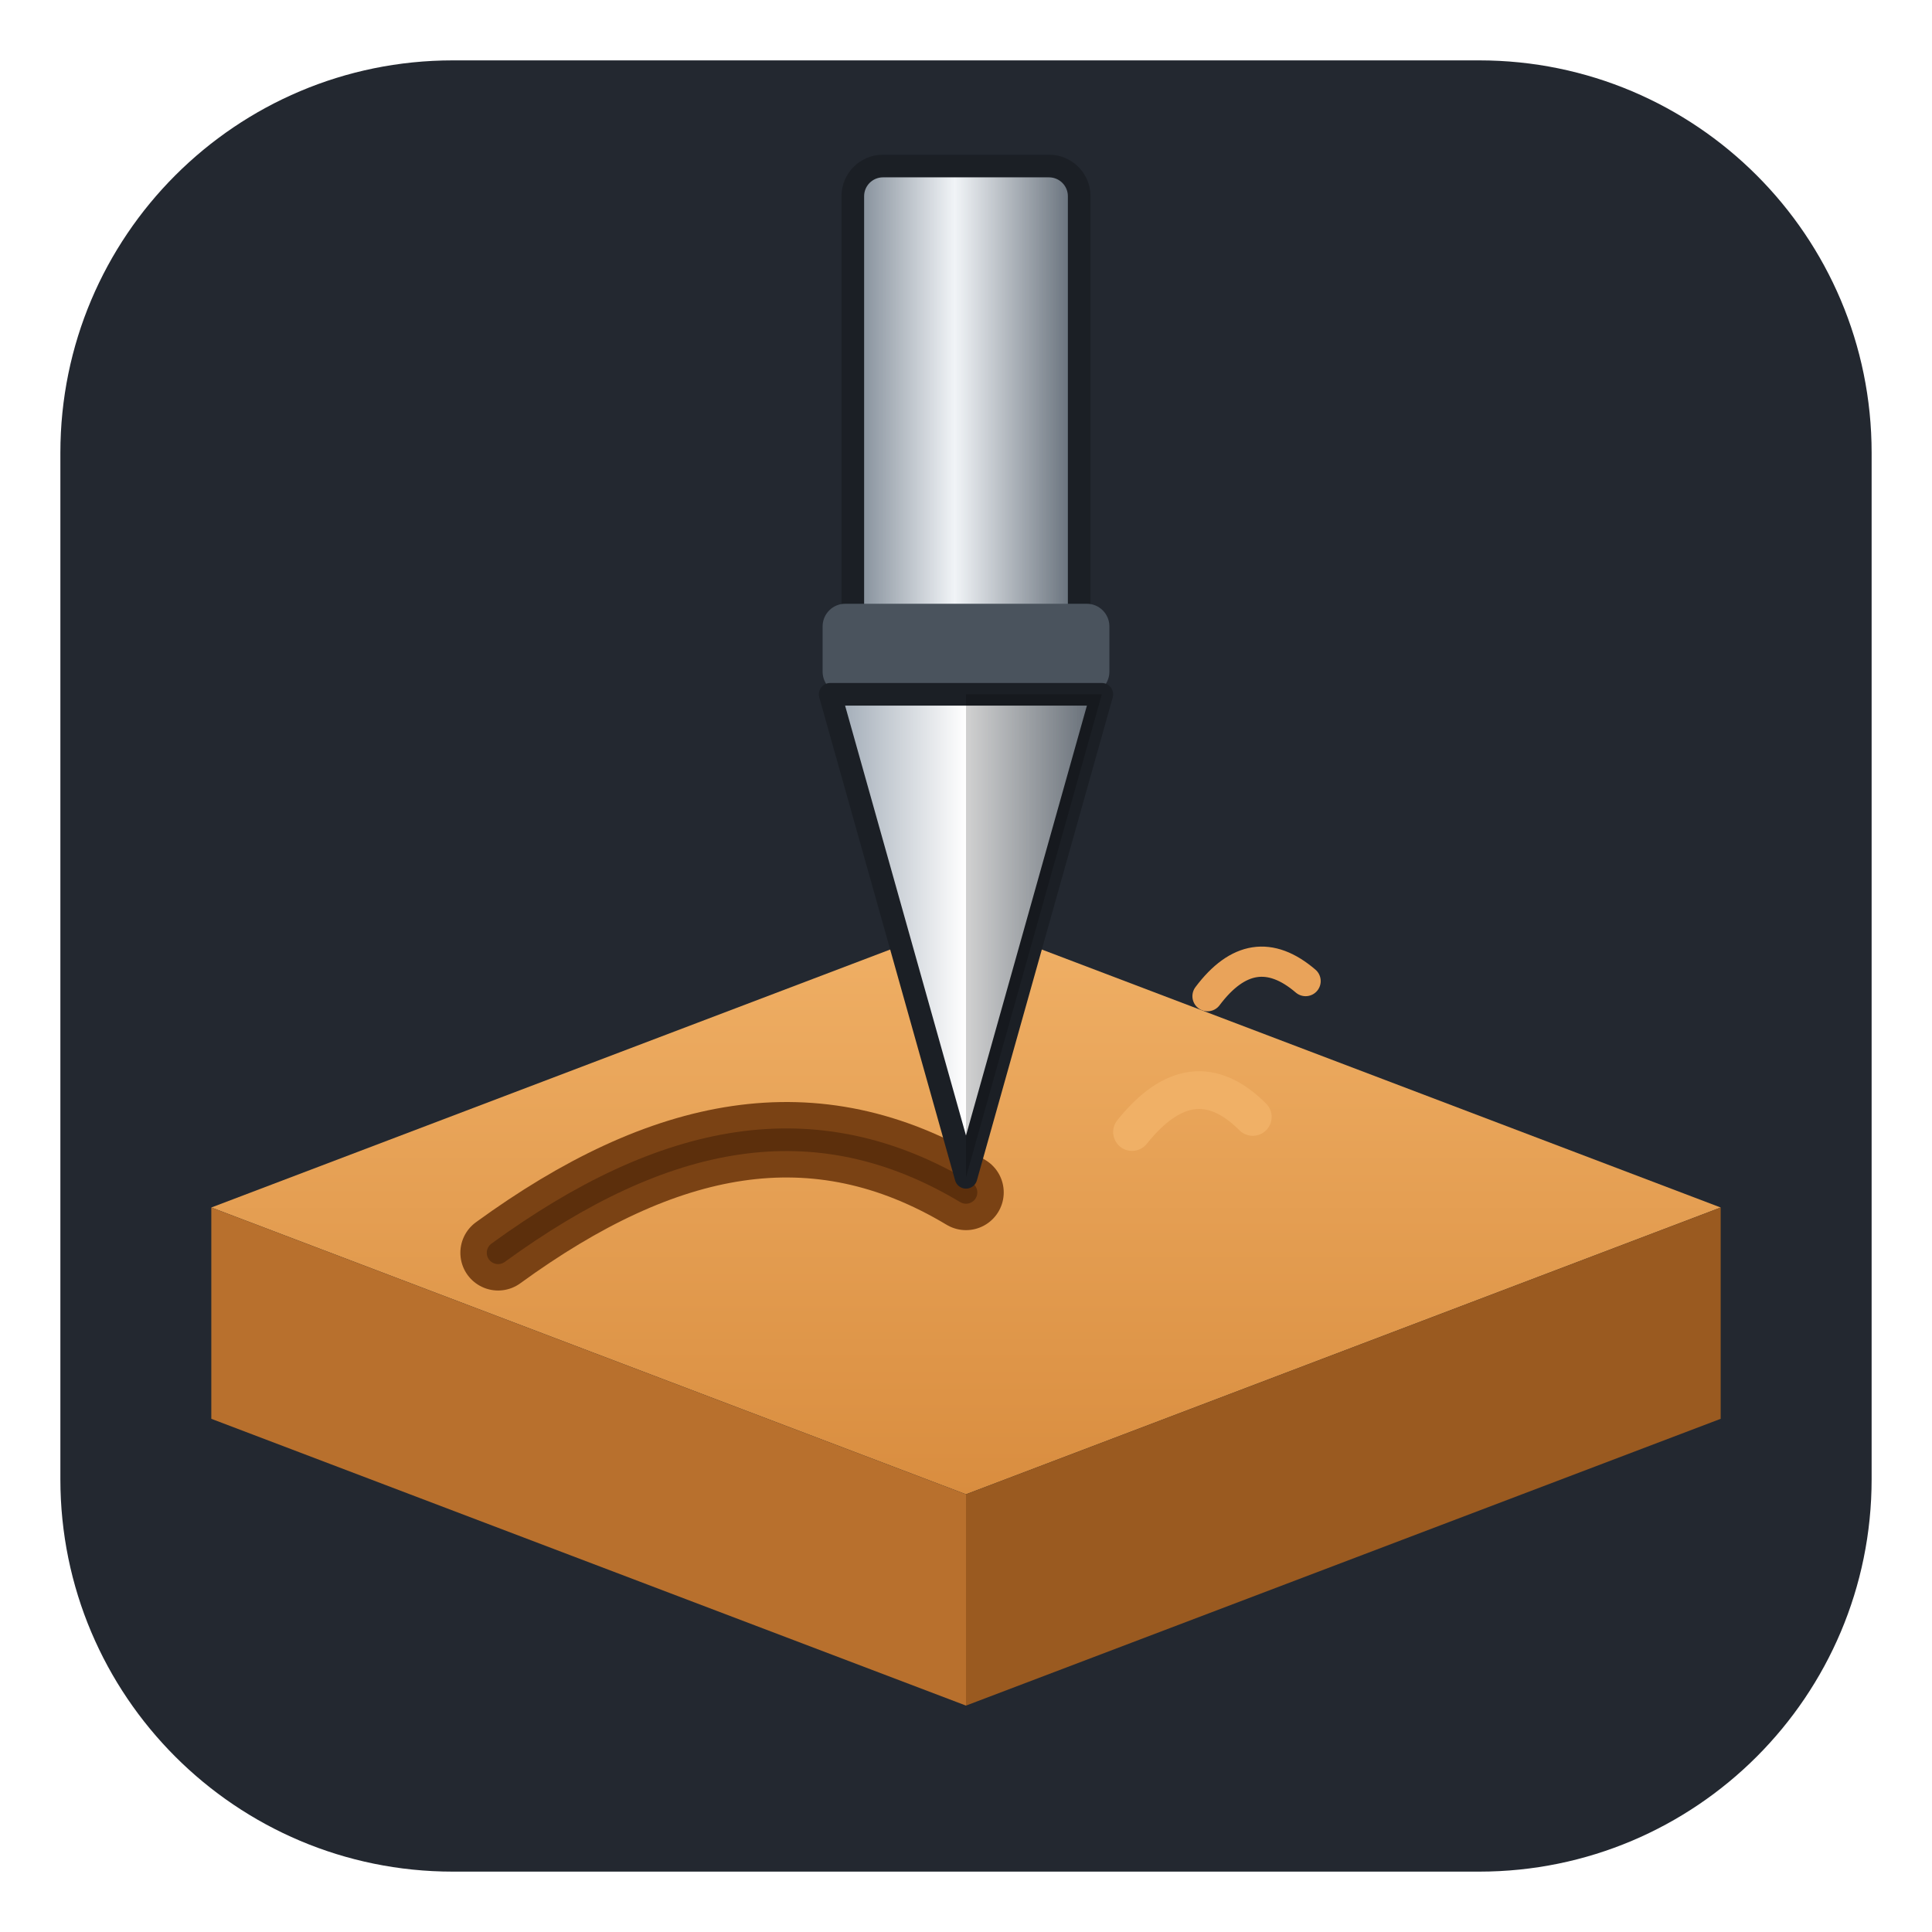
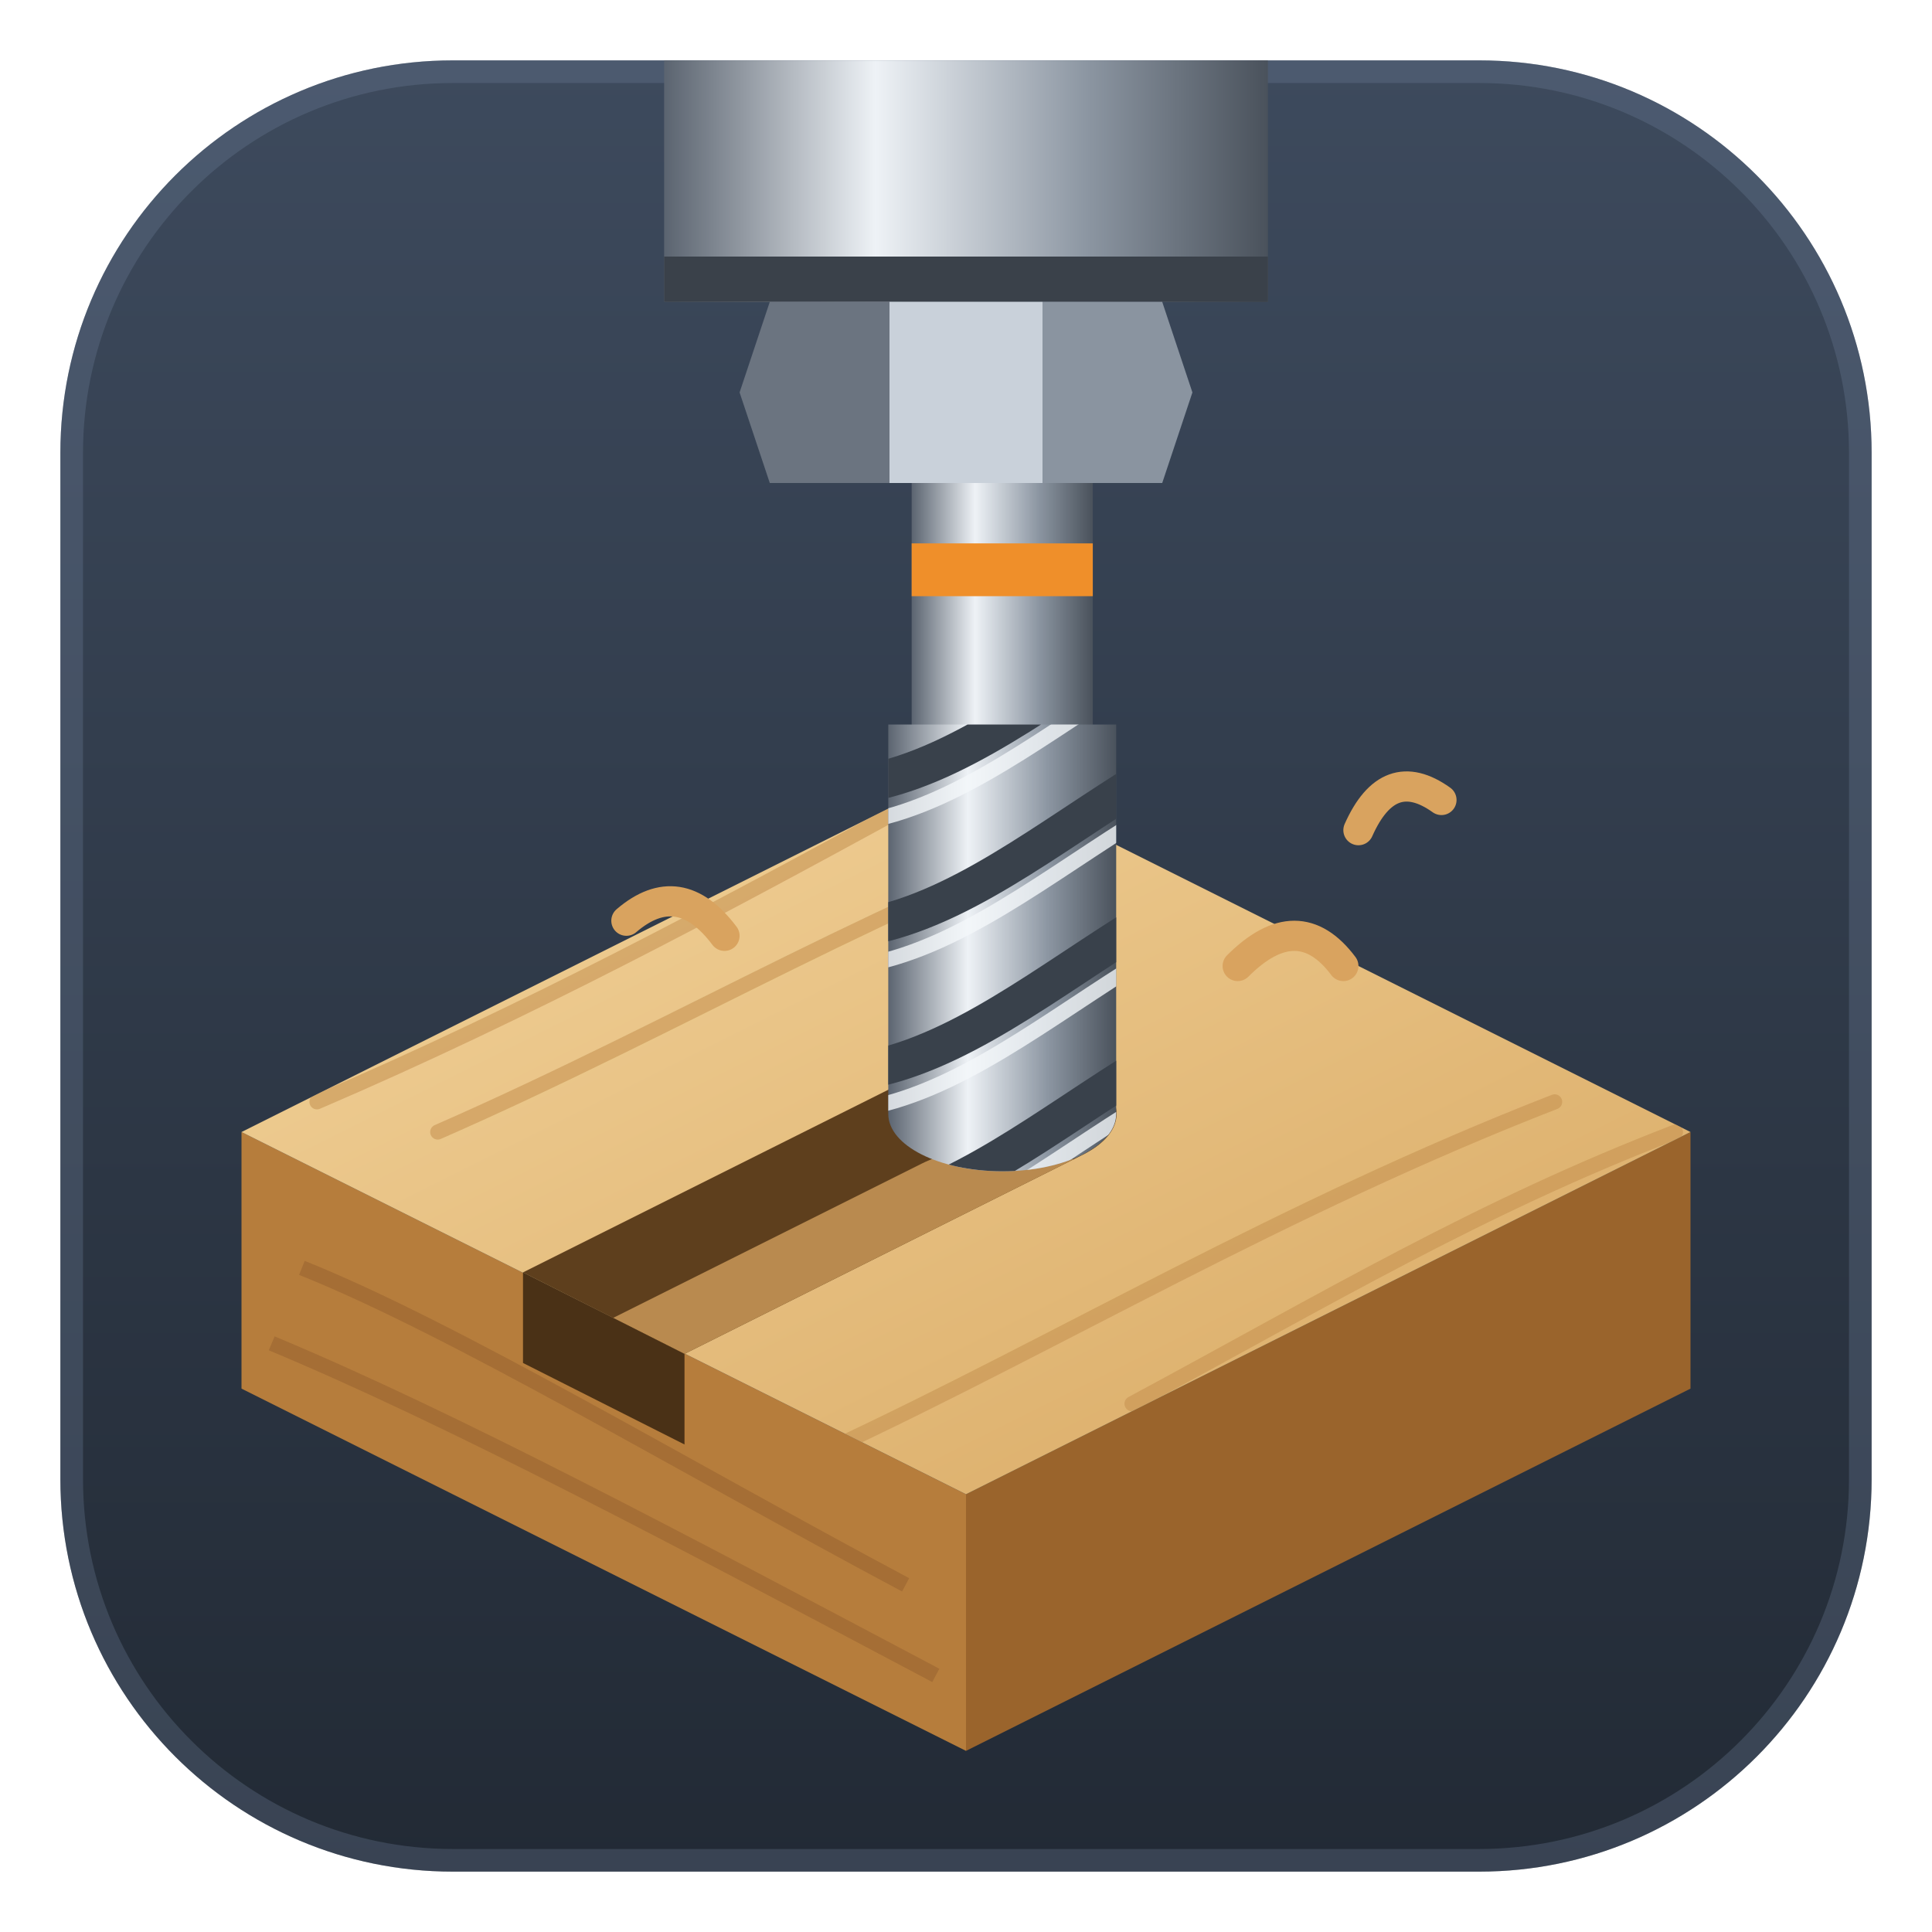
<svg xmlns="http://www.w3.org/2000/svg" viewBox="0 0 256 256">
  <defs>
-     <linearGradient id="top" x1="0" y1="0" x2="0" y2="1">
-       <stop offset="0" stop-color="#f0b066" />
-       <stop offset="1" stop-color="#d98d3f" />
+     <linearGradient id="bg" x1="0" y1="0" x2="0" y2="1">
+       <stop offset="0" stop-color="#3d4a5d" />
+       <stop offset="1" stop-color="#222a35" />
+     </linearGradient>
+     <linearGradient id="wood" x1="0" y1="0" x2="1" y2="1">
+       <stop offset="0" stop-color="#f3d49c" />
+       <stop offset="1" stop-color="#d8a862" />
    </linearGradient>
    <linearGradient id="steel" x1="0" y1="0" x2="1" y2="0">
-       <stop offset="0" stop-color="#7d8894" />
-       <stop offset="0.45" stop-color="#f1f4f7" />
-       <stop offset="1" stop-color="#5f6974" />
+       <stop offset="0" stop-color="#5b6470" />
+       <stop offset=".35" stop-color="#eef2f6" />
+       <stop offset=".7" stop-color="#8c96a2" />
+       <stop offset="1" stop-color="#4a525c" />
    </linearGradient>
-     <linearGradient id="flute" x1="0" y1="0" x2="1" y2="0">
-       <stop offset="0" stop-color="#9aa5b1" />
-       <stop offset="0.5" stop-color="#ffffff" />
-       <stop offset="1" stop-color="#727d89" />
+     <linearGradient id="nut" x1="0" y1="0" x2="1" y2="0">
+       <stop offset="0" stop-color="#6b7480" />
+       <stop offset=".33" stop-color="#6b7480" />
+       <stop offset=".33" stop-color="#c9d1da" />
+       <stop offset=".67" stop-color="#c9d1da" />
+       <stop offset=".67" stop-color="#8a94a0" />
+       <stop offset="1" stop-color="#8a94a0" />
    </linearGradient>
+     <clipPath id="tile">
+       <rect x="8" y="8" width="240" height="240" rx="52" />
+     </clipPath>
+     <clipPath id="top">
+       <polygon points="32,150 128,102 224,150 128,198" />
+     </clipPath>
+     <clipPath id="flute">
+       <rect x="117.7" y="96" width="30.2" height="51.6" />
+       <ellipse cx="132.8" cy="147.6" rx="15.1" ry="7.6" />
+     </clipPath>
+     <clipPath id="rim">
+       <path d="M69.3,168.6 L90.7,179.4 L143.5,153.0 A15.1 7.6 0 0 0 122.1,142.2 Z" />
+     </clipPath>
  </defs>
-   <rect x="8" y="8" width="240" height="240" rx="52" fill="#232830" />
-   <polygon points="28,160 128,122 228,160 128,198" fill="url(#top)" />
-   <polygon points="28,160 128,198 128,226 28,188" fill="#b8702d" />
-   <polygon points="128,198 228,160 228,188 128,226" fill="#9a5a20" />
-   <path d="M66 166 C 88 150, 108 146, 128 158" fill="none" stroke="#7a4214" stroke-width="10" stroke-linecap="round" />
-   <path d="M66 166 C 88 150, 108 146, 128 158" fill="none" stroke="#5c2f0c" stroke-width="3" stroke-linecap="round" />
-   <rect x="113" y="22" width="30" height="62" rx="4" fill="url(#steel)" stroke="#1b1f25" stroke-width="3" />
-   <rect x="109" y="80" width="38" height="12" rx="3" fill="#4a535d" />
-   <polygon points="110,92 146,92 128,156" fill="url(#flute)" stroke="#1b1f25" stroke-width="3" stroke-linejoin="round" />
-   <polygon points="128,92 146,92 128,156" fill="#000" fill-opacity="0.18" />
-   <path d="M150 150 q 8 -10 16 -2" fill="none" stroke="#f0b066" stroke-width="5" stroke-linecap="round" />
-   <path d="M160 132 q 6 -8 13 -2" fill="none" stroke="#e9a35a" stroke-width="4" stroke-linecap="round" />
+   <rect x="8" y="8" width="240" height="240" rx="52" fill="url(#bg)" />
+   <rect x="9.5" y="9.5" width="237" height="237" rx="50.5" fill="none" stroke="#6f8199" stroke-width="3" opacity=".3" />
+   <g clip-path="url(#tile)">
+     <polygon points="32,150 128,198 128,232 32,184" fill="#b67d3c" />
+     <polygon points="128,198 224,150 224,184 128,232" fill="#9a642c" />
+     <polygon points="32,150 128,102 224,150 128,198" fill="url(#wood)" />
+     <g clip-path="url(#top)" fill="none" stroke="#c4904f" stroke-width="2" stroke-linecap="round" opacity=".55">
+       <path d="M58 150 C 90 136, 120 118, 150 108" />
+       <path d="M110 192 C 140 178, 170 160, 206 146" />
+       <path d="M150 186 C 176 172, 196 160, 222 150" />
+       <path d="M42 146 C 70 134, 96 120, 118 108" />
+     </g>
+     <g fill="none" stroke="#9a6430" stroke-width="2" opacity=".6">
+       <path d="M40 168 C 60 176, 90 194, 120 210" />
+       <path d="M36 178 C 60 188, 90 204, 124 222" />
+     </g>
+     <path d="M69.3,168.6 L90.7,179.4 L143.5,153.0 A15.1 7.6 0 0 0 122.1,142.2 Z" fill="#5e3f1d" />
+     <g clip-path="url(#rim)">
+       <path d="M69.3,180.6 L90.7,191.4 L143.5,165.0 A15.1 7.6 0 0 0 122.1,154.2 Z" fill="#b98a4f" />
+     </g>
+     <polygon points="69.3,168.6 90.7,179.4 90.7,191.4 69.3,180.6" fill="#4a3116" />
+     <rect x="88" y="0" width="80" height="40" fill="url(#steel)" />
+     <rect x="88" y="34" width="80" height="6" fill="#3a414a" />
+     <polygon points="102,40 154,40 158,52 154,64 102,64 98,52" fill="url(#nut)" />
+     <rect x="120.8" y="64" width="24" height="36" fill="url(#steel)" />
+     <rect x="120.8" y="72" width="24" height="7" fill="#ef8f2a" />
+     <g clip-path="url(#flute)">
+       <rect x="117.7" y="96" width="30.2" height="70" fill="url(#steel)" />
+     </g>
+     <g clip-path="url(#flute)" stroke-linecap="round">
+       <path d="M113.7 104 C 126.8 102, 138.8 92, 151.9 84" fill="none" stroke="#39414b" stroke-width="5" />
+       <path d="M113.7 109 C 126.8 107, 138.8 97, 151.9 89" fill="none" stroke="#f4f7fa" stroke-width="2" opacity=".8" />
+       <path d="M113.7 123 C 126.8 121, 138.8 111, 151.9 103" fill="none" stroke="#39414b" stroke-width="5" />
+       <path d="M113.7 128 C 126.8 126, 138.8 116, 151.9 108" fill="none" stroke="#f4f7fa" stroke-width="2" opacity=".8" />
+       <path d="M113.7 142 C 126.8 140, 138.8 130, 151.9 122" fill="none" stroke="#39414b" stroke-width="5" />
+       <path d="M113.7 147 C 126.8 145, 138.8 135, 151.9 127" fill="none" stroke="#f4f7fa" stroke-width="2" opacity=".8" />
+       <path d="M113.7 161 C 126.8 159, 138.8 149, 151.9 141" fill="none" stroke="#39414b" stroke-width="5" />
+       <path d="M113.7 166 C 126.8 164, 138.8 154, 151.9 146" fill="none" stroke="#f4f7fa" stroke-width="2" opacity=".8" />
+     </g>
+     <g fill="none" stroke="#d9a35f" stroke-width="4" stroke-linecap="round">
+       <path d="M164 128 q 8 -8 14 0" />
+       <path d="M180 110 q 4 -9 11 -4" />
+       <path d="M96 124 q -6 -8 -13 -2" />
+     </g>
+   </g>
</svg>
